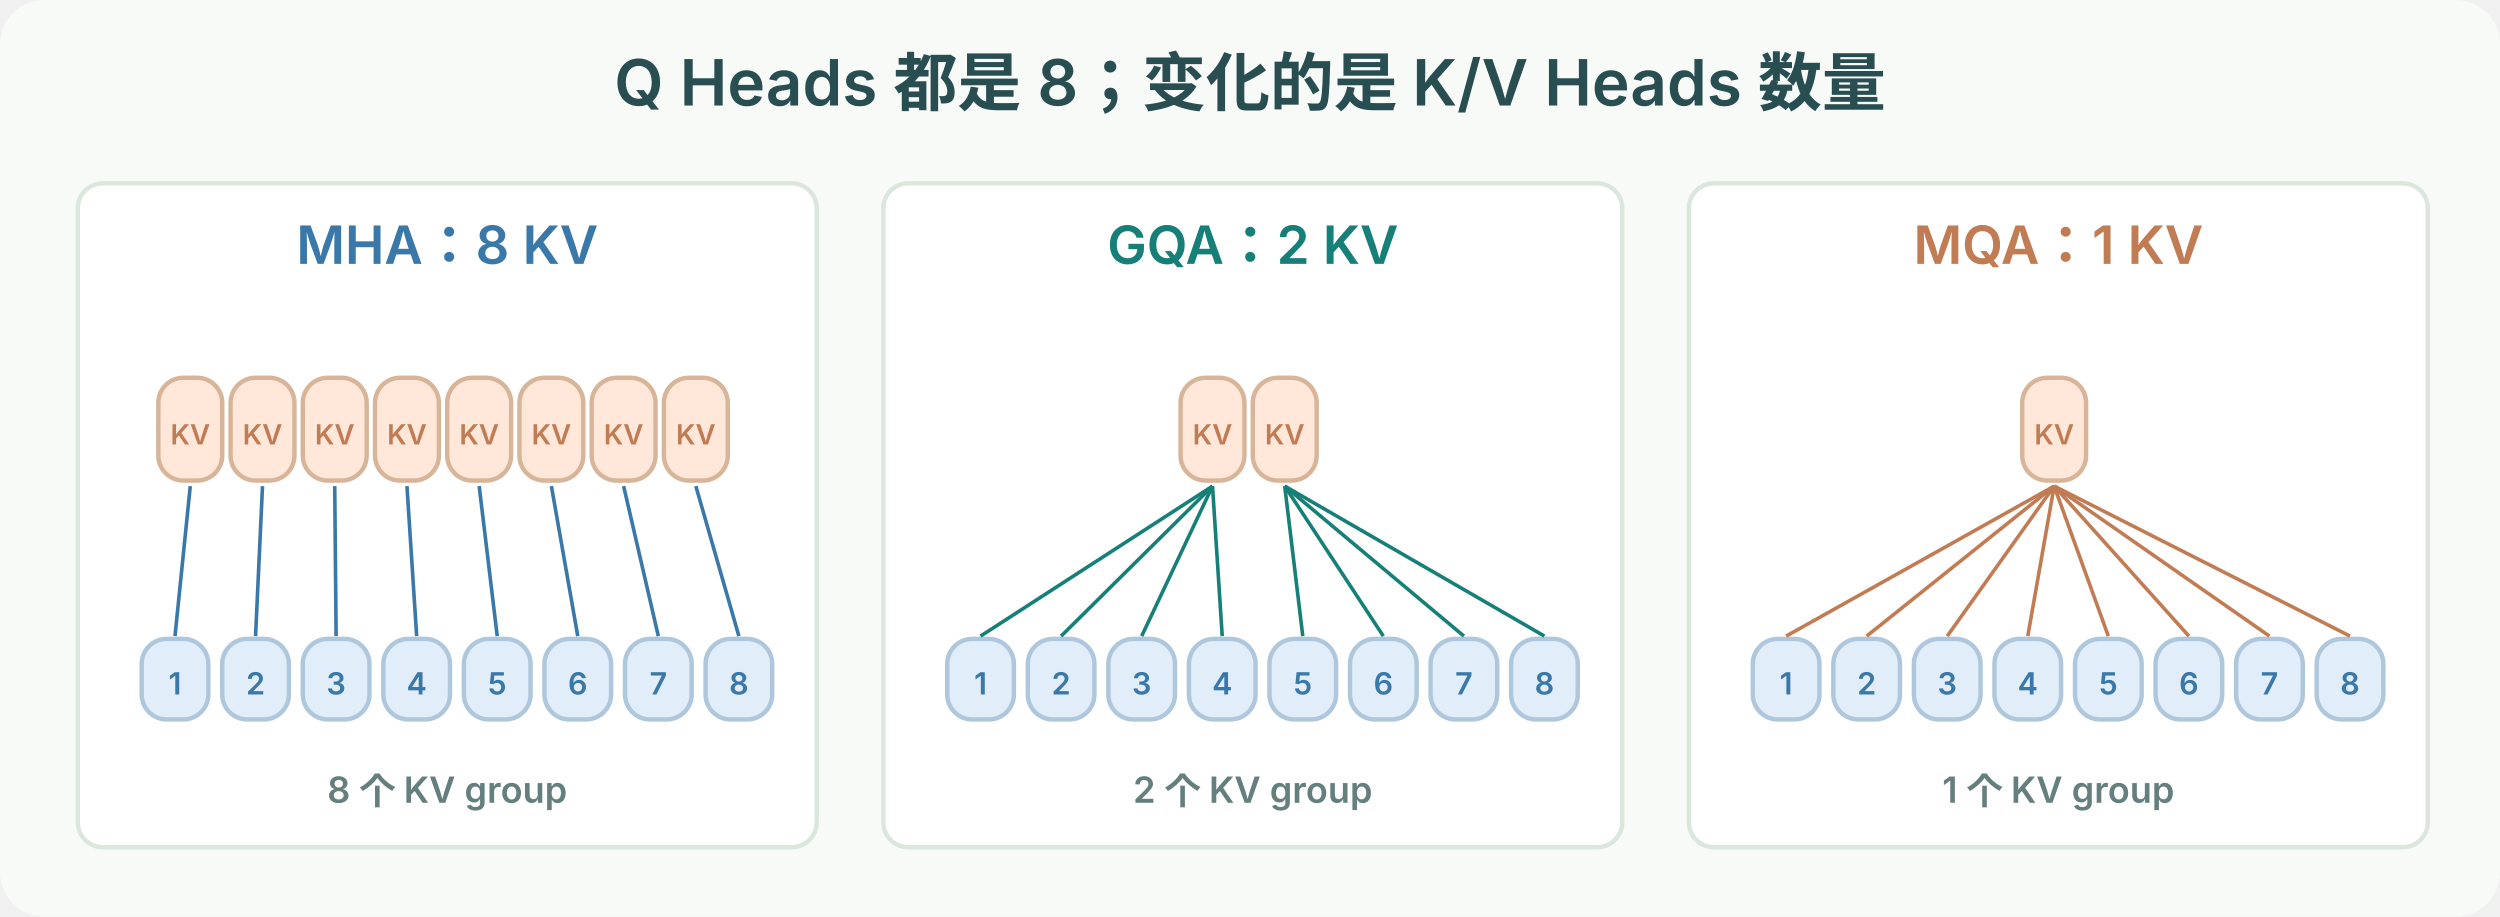
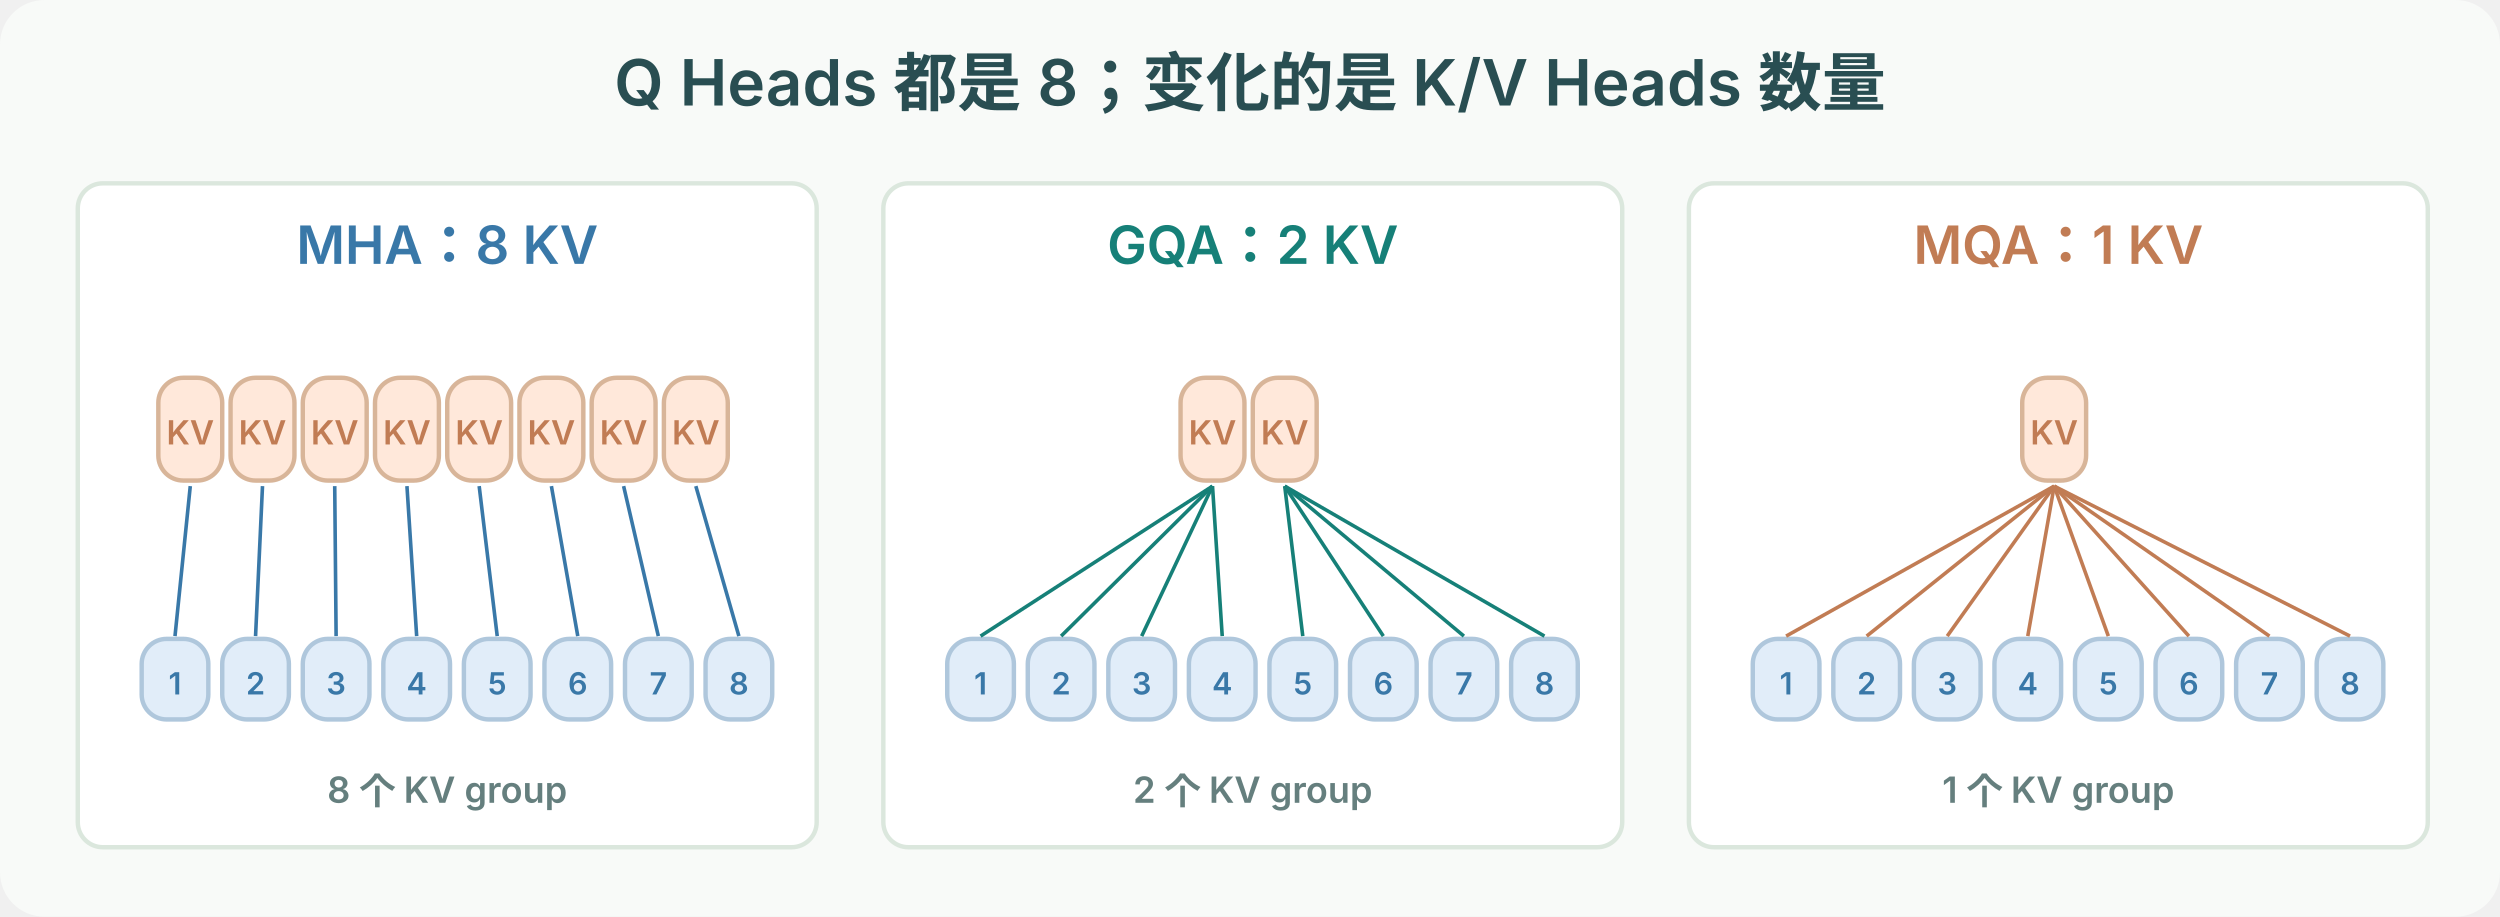
<svg xmlns="http://www.w3.org/2000/svg" viewBox="0 0 900 330" role="img" aria-labelledby="fig-06-title" font-family="system-ui,-apple-system,'PingFang SC',sans-serif">
  <rect width="900" height="330" rx="16" fill="#f8faf8" />
  <text x="450" y="38" fill="#294e52" font-size="23" text-anchor="middle" font-weight="600">Q Heads 都是 8；变化的是 K/V Heads 数量</text>
  <rect x="28" y="66" width="266" height="239" rx="9" fill="#fff" stroke="#dbe7dd" stroke-width="1.6" />
  <text x="161" y="95" fill="#3978a8" font-size="19" text-anchor="middle" font-weight="600">MHA：8 KV</text>
  <rect x="51" y="230" width="24" height="29" rx="9" fill="#e1edf9" stroke="#afc7dc" stroke-width="1.6" />
  <text x="63" y="250" fill="#3978a8" font-size="11" text-anchor="middle" font-weight="600">1</text>
  <rect x="80" y="230" width="24" height="29" rx="9" fill="#e1edf9" stroke="#afc7dc" stroke-width="1.6" />
  <text x="92" y="250" fill="#3978a8" font-size="11" text-anchor="middle" font-weight="600">2</text>
  <rect x="109" y="230" width="24" height="29" rx="9" fill="#e1edf9" stroke="#afc7dc" stroke-width="1.6" />
  <text x="121" y="250" fill="#3978a8" font-size="11" text-anchor="middle" font-weight="600">3</text>
  <rect x="138" y="230" width="24" height="29" rx="9" fill="#e1edf9" stroke="#afc7dc" stroke-width="1.6" />
  <text x="150" y="250" fill="#3978a8" font-size="11" text-anchor="middle" font-weight="600">4</text>
  <rect x="167" y="230" width="24" height="29" rx="9" fill="#e1edf9" stroke="#afc7dc" stroke-width="1.6" />
  <text x="179" y="250" fill="#3978a8" font-size="11" text-anchor="middle" font-weight="600">5</text>
  <rect x="196" y="230" width="24" height="29" rx="9" fill="#e1edf9" stroke="#afc7dc" stroke-width="1.6" />
  <text x="208" y="250" fill="#3978a8" font-size="11" text-anchor="middle" font-weight="600">6</text>
  <rect x="225" y="230" width="24" height="29" rx="9" fill="#e1edf9" stroke="#afc7dc" stroke-width="1.6" />
  <text x="237" y="250" fill="#3978a8" font-size="11" text-anchor="middle" font-weight="600">7</text>
  <rect x="254" y="230" width="24" height="29" rx="9" fill="#e1edf9" stroke="#afc7dc" stroke-width="1.6" />
  <text x="266" y="250" fill="#3978a8" font-size="11" text-anchor="middle" font-weight="600">8</text>
  <rect x="57" y="136" width="23" height="37" rx="9" fill="#ffe8da" stroke="#d8b599" stroke-width="1.6" />
-   <text x="68.5" y="160" fill="#c17c54" font-size="10" text-anchor="middle" font-weight="600">KV</text>
+   <text x="68.5" y="160" fill="#c17c54" font-size="12" text-anchor="middle" font-weight="600">KV</text>
  <rect x="83" y="136" width="23" height="37" rx="9" fill="#ffe8da" stroke="#d8b599" stroke-width="1.6" />
-   <text x="94.5" y="160" fill="#c17c54" font-size="10" text-anchor="middle" font-weight="600">KV</text>
+   <text x="94.5" y="160" fill="#c17c54" font-size="12" text-anchor="middle" font-weight="600">KV</text>
  <rect x="109" y="136" width="23" height="37" rx="9" fill="#ffe8da" stroke="#d8b599" stroke-width="1.6" />
-   <text x="120.5" y="160" fill="#c17c54" font-size="10" text-anchor="middle" font-weight="600">KV</text>
+   <text x="120.5" y="160" fill="#c17c54" font-size="12" text-anchor="middle" font-weight="600">KV</text>
  <rect x="135" y="136" width="23" height="37" rx="9" fill="#ffe8da" stroke="#d8b599" stroke-width="1.6" />
-   <text x="146.5" y="160" fill="#c17c54" font-size="10" text-anchor="middle" font-weight="600">KV</text>
+   <text x="146.5" y="160" fill="#c17c54" font-size="12" text-anchor="middle" font-weight="600">KV</text>
  <rect x="161" y="136" width="23" height="37" rx="9" fill="#ffe8da" stroke="#d8b599" stroke-width="1.6" />
-   <text x="172.5" y="160" fill="#c17c54" font-size="10" text-anchor="middle" font-weight="600">KV</text>
+   <text x="172.5" y="160" fill="#c17c54" font-size="12" text-anchor="middle" font-weight="600">KV</text>
  <rect x="187" y="136" width="23" height="37" rx="9" fill="#ffe8da" stroke="#d8b599" stroke-width="1.6" />
-   <text x="198.5" y="160" fill="#c17c54" font-size="10" text-anchor="middle" font-weight="600">KV</text>
+   <text x="198.5" y="160" fill="#c17c54" font-size="12" text-anchor="middle" font-weight="600">KV</text>
  <rect x="213" y="136" width="23" height="37" rx="9" fill="#ffe8da" stroke="#d8b599" stroke-width="1.6" />
-   <text x="224.5" y="160" fill="#c17c54" font-size="10" text-anchor="middle" font-weight="600">KV</text>
+   <text x="224.5" y="160" fill="#c17c54" font-size="12" text-anchor="middle" font-weight="600">KV</text>
  <rect x="239" y="136" width="23" height="37" rx="9" fill="#ffe8da" stroke="#d8b599" stroke-width="1.6" />
-   <text x="250.5" y="160" fill="#c17c54" font-size="10" text-anchor="middle" font-weight="600">KV</text>
+   <text x="250.5" y="160" fill="#c17c54" font-size="12" text-anchor="middle" font-weight="600">KV</text>
  <path d="M63 229 L68.5 175" stroke="#3978a8" stroke-width="1.3" fill="none" />
  <path d="M92 229 L94.5 175" stroke="#3978a8" stroke-width="1.3" fill="none" />
  <path d="M121 229 L120.5 175" stroke="#3978a8" stroke-width="1.3" fill="none" />
  <path d="M150 229 L146.5 175" stroke="#3978a8" stroke-width="1.3" fill="none" />
  <path d="M179 229 L172.5 175" stroke="#3978a8" stroke-width="1.3" fill="none" />
  <path d="M208 229 L198.5 175" stroke="#3978a8" stroke-width="1.3" fill="none" />
  <path d="M237 229 L224.5 175" stroke="#3978a8" stroke-width="1.3" fill="none" />
  <path d="M266 229 L250.5 175" stroke="#3978a8" stroke-width="1.3" fill="none" />
  <text x="161" y="289" fill="#657f7e" font-size="13" text-anchor="middle" font-weight="600">8 个 KV group</text>
  <rect x="318" y="66" width="266" height="239" rx="9" fill="#fff" stroke="#dbe7dd" stroke-width="1.6" />
  <text x="451" y="95" fill="#168078" font-size="19" text-anchor="middle" font-weight="600">GQA：2 KV</text>
  <rect x="341" y="230" width="24" height="29" rx="9" fill="#e1edf9" stroke="#afc7dc" stroke-width="1.6" />
  <text x="353" y="250" fill="#3978a8" font-size="11" text-anchor="middle" font-weight="600">1</text>
  <rect x="370" y="230" width="24" height="29" rx="9" fill="#e1edf9" stroke="#afc7dc" stroke-width="1.6" />
  <text x="382" y="250" fill="#3978a8" font-size="11" text-anchor="middle" font-weight="600">2</text>
  <rect x="399" y="230" width="24" height="29" rx="9" fill="#e1edf9" stroke="#afc7dc" stroke-width="1.6" />
  <text x="411" y="250" fill="#3978a8" font-size="11" text-anchor="middle" font-weight="600">3</text>
  <rect x="428" y="230" width="24" height="29" rx="9" fill="#e1edf9" stroke="#afc7dc" stroke-width="1.6" />
  <text x="440" y="250" fill="#3978a8" font-size="11" text-anchor="middle" font-weight="600">4</text>
  <rect x="457" y="230" width="24" height="29" rx="9" fill="#e1edf9" stroke="#afc7dc" stroke-width="1.6" />
  <text x="469" y="250" fill="#3978a8" font-size="11" text-anchor="middle" font-weight="600">5</text>
  <rect x="486" y="230" width="24" height="29" rx="9" fill="#e1edf9" stroke="#afc7dc" stroke-width="1.6" />
  <text x="498" y="250" fill="#3978a8" font-size="11" text-anchor="middle" font-weight="600">6</text>
  <rect x="515" y="230" width="24" height="29" rx="9" fill="#e1edf9" stroke="#afc7dc" stroke-width="1.6" />
  <text x="527" y="250" fill="#3978a8" font-size="11" text-anchor="middle" font-weight="600">7</text>
  <rect x="544" y="230" width="24" height="29" rx="9" fill="#e1edf9" stroke="#afc7dc" stroke-width="1.6" />
  <text x="556" y="250" fill="#3978a8" font-size="11" text-anchor="middle" font-weight="600">8</text>
  <rect x="425" y="136" width="23" height="37" rx="9" fill="#ffe8da" stroke="#d8b599" stroke-width="1.6" />
-   <text x="436.5" y="160" fill="#c17c54" font-size="10" text-anchor="middle" font-weight="600">KV</text>
+   <text x="436.5" y="160" fill="#c17c54" font-size="12" text-anchor="middle" font-weight="600">KV</text>
  <rect x="451" y="136" width="23" height="37" rx="9" fill="#ffe8da" stroke="#d8b599" stroke-width="1.6" />
-   <text x="462.5" y="160" fill="#c17c54" font-size="10" text-anchor="middle" font-weight="600">KV</text>
+   <text x="462.5" y="160" fill="#c17c54" font-size="12" text-anchor="middle" font-weight="600">KV</text>
  <path d="M353 229 L436.5 175" stroke="#168078" stroke-width="1.3" fill="none" />
  <path d="M382 229 L436.5 175" stroke="#168078" stroke-width="1.3" fill="none" />
  <path d="M411 229 L436.5 175" stroke="#168078" stroke-width="1.3" fill="none" />
  <path d="M440 229 L436.5 175" stroke="#168078" stroke-width="1.3" fill="none" />
  <path d="M469 229 L462.5 175" stroke="#168078" stroke-width="1.3" fill="none" />
  <path d="M498 229 L462.5 175" stroke="#168078" stroke-width="1.3" fill="none" />
  <path d="M527 229 L462.5 175" stroke="#168078" stroke-width="1.3" fill="none" />
  <path d="M556 229 L462.5 175" stroke="#168078" stroke-width="1.3" fill="none" />
  <text x="451" y="289" fill="#657f7e" font-size="13" text-anchor="middle" font-weight="600">2 个 KV group</text>
  <rect x="608" y="66" width="266" height="239" rx="9" fill="#fff" stroke="#dbe7dd" stroke-width="1.6" />
  <text x="741" y="95" fill="#c17c54" font-size="19" text-anchor="middle" font-weight="600">MQA：1 KV</text>
  <rect x="631" y="230" width="24" height="29" rx="9" fill="#e1edf9" stroke="#afc7dc" stroke-width="1.6" />
  <text x="643" y="250" fill="#3978a8" font-size="11" text-anchor="middle" font-weight="600">1</text>
  <rect x="660" y="230" width="24" height="29" rx="9" fill="#e1edf9" stroke="#afc7dc" stroke-width="1.6" />
  <text x="672" y="250" fill="#3978a8" font-size="11" text-anchor="middle" font-weight="600">2</text>
  <rect x="689" y="230" width="24" height="29" rx="9" fill="#e1edf9" stroke="#afc7dc" stroke-width="1.6" />
  <text x="701" y="250" fill="#3978a8" font-size="11" text-anchor="middle" font-weight="600">3</text>
  <rect x="718" y="230" width="24" height="29" rx="9" fill="#e1edf9" stroke="#afc7dc" stroke-width="1.6" />
  <text x="730" y="250" fill="#3978a8" font-size="11" text-anchor="middle" font-weight="600">4</text>
  <rect x="747" y="230" width="24" height="29" rx="9" fill="#e1edf9" stroke="#afc7dc" stroke-width="1.6" />
  <text x="759" y="250" fill="#3978a8" font-size="11" text-anchor="middle" font-weight="600">5</text>
  <rect x="776" y="230" width="24" height="29" rx="9" fill="#e1edf9" stroke="#afc7dc" stroke-width="1.6" />
  <text x="788" y="250" fill="#3978a8" font-size="11" text-anchor="middle" font-weight="600">6</text>
  <rect x="805" y="230" width="24" height="29" rx="9" fill="#e1edf9" stroke="#afc7dc" stroke-width="1.6" />
  <text x="817" y="250" fill="#3978a8" font-size="11" text-anchor="middle" font-weight="600">7</text>
  <rect x="834" y="230" width="24" height="29" rx="9" fill="#e1edf9" stroke="#afc7dc" stroke-width="1.6" />
  <text x="846" y="250" fill="#3978a8" font-size="11" text-anchor="middle" font-weight="600">8</text>
  <rect x="728" y="136" width="23" height="37" rx="9" fill="#ffe8da" stroke="#d8b599" stroke-width="1.6" />
-   <text x="739.5" y="160" fill="#c17c54" font-size="10" text-anchor="middle" font-weight="600">KV</text>
+   <text x="739.5" y="160" fill="#c17c54" font-size="12" text-anchor="middle" font-weight="600">KV</text>
  <path d="M643 229 L739.5 175" stroke="#c17c54" stroke-width="1.3" fill="none" />
  <path d="M672 229 L739.5 175" stroke="#c17c54" stroke-width="1.3" fill="none" />
  <path d="M701 229 L739.5 175" stroke="#c17c54" stroke-width="1.3" fill="none" />
  <path d="M730 229 L739.5 175" stroke="#c17c54" stroke-width="1.3" fill="none" />
  <path d="M759 229 L739.5 175" stroke="#c17c54" stroke-width="1.3" fill="none" />
  <path d="M788 229 L739.5 175" stroke="#c17c54" stroke-width="1.3" fill="none" />
  <path d="M817 229 L739.5 175" stroke="#c17c54" stroke-width="1.3" fill="none" />
  <path d="M846 229 L739.5 175" stroke="#c17c54" stroke-width="1.3" fill="none" />
  <text x="741" y="289" fill="#657f7e" font-size="13" text-anchor="middle" font-weight="600">1 个 KV group</text>
</svg>
